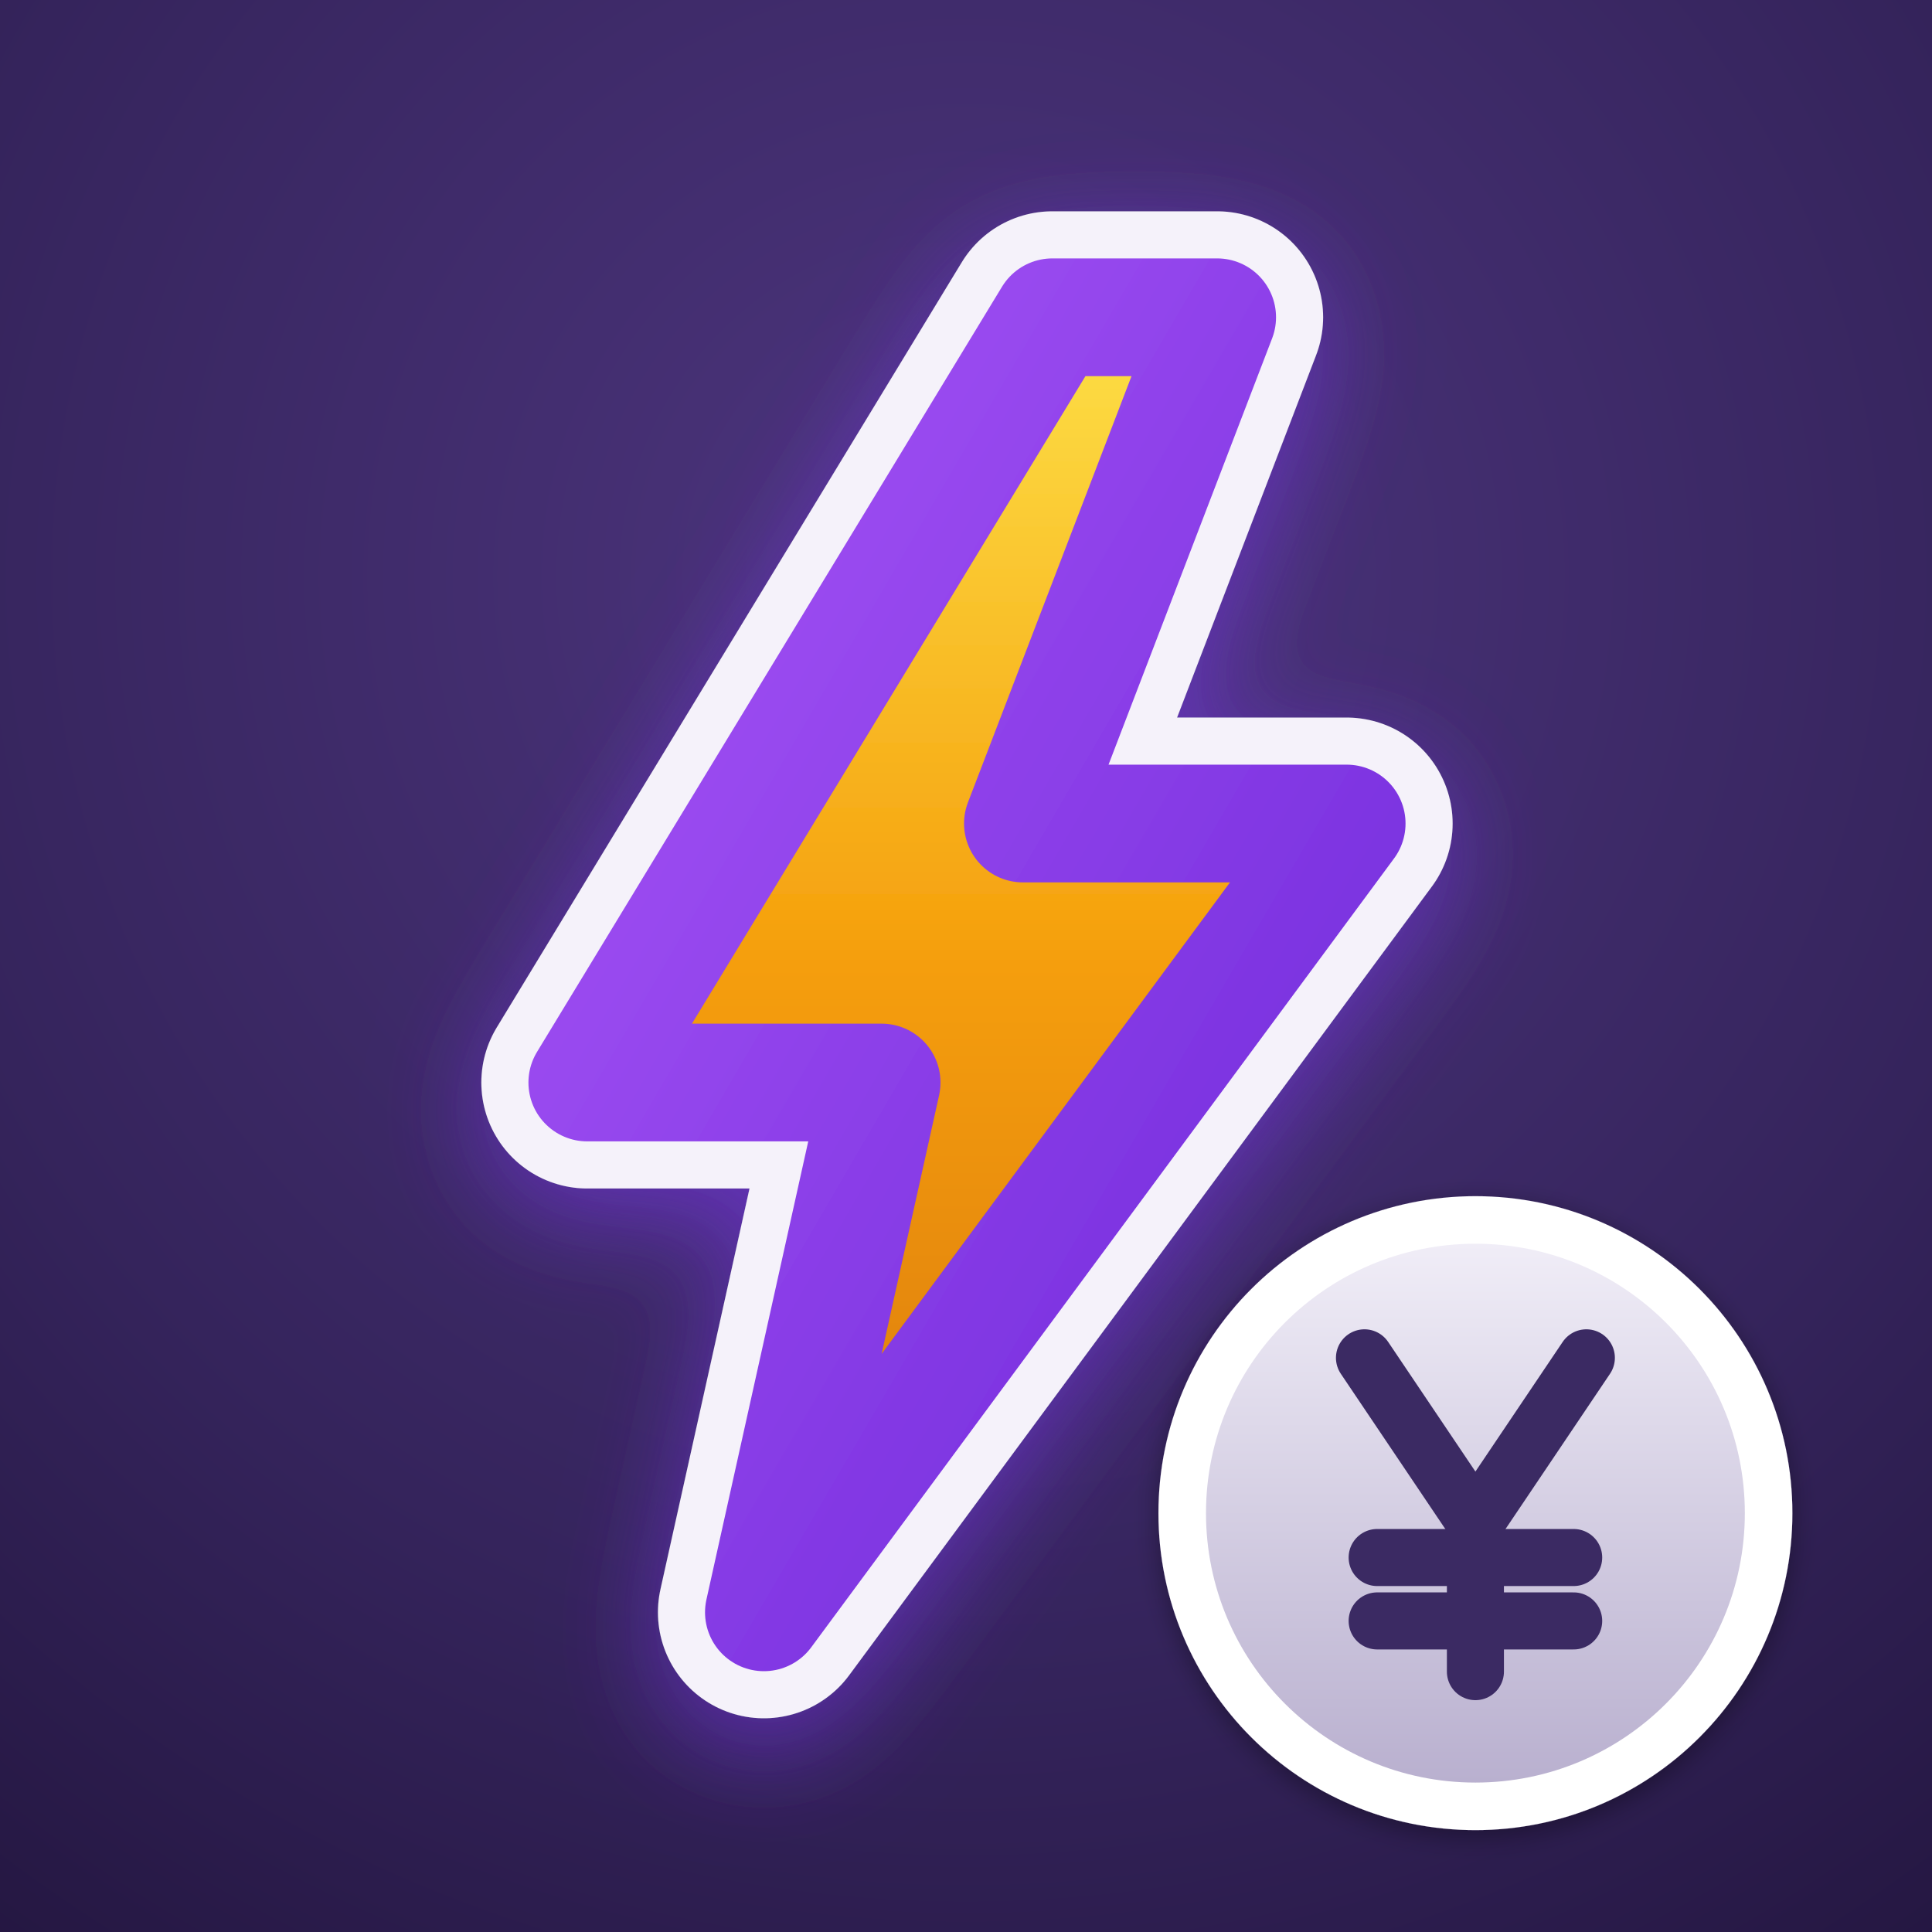
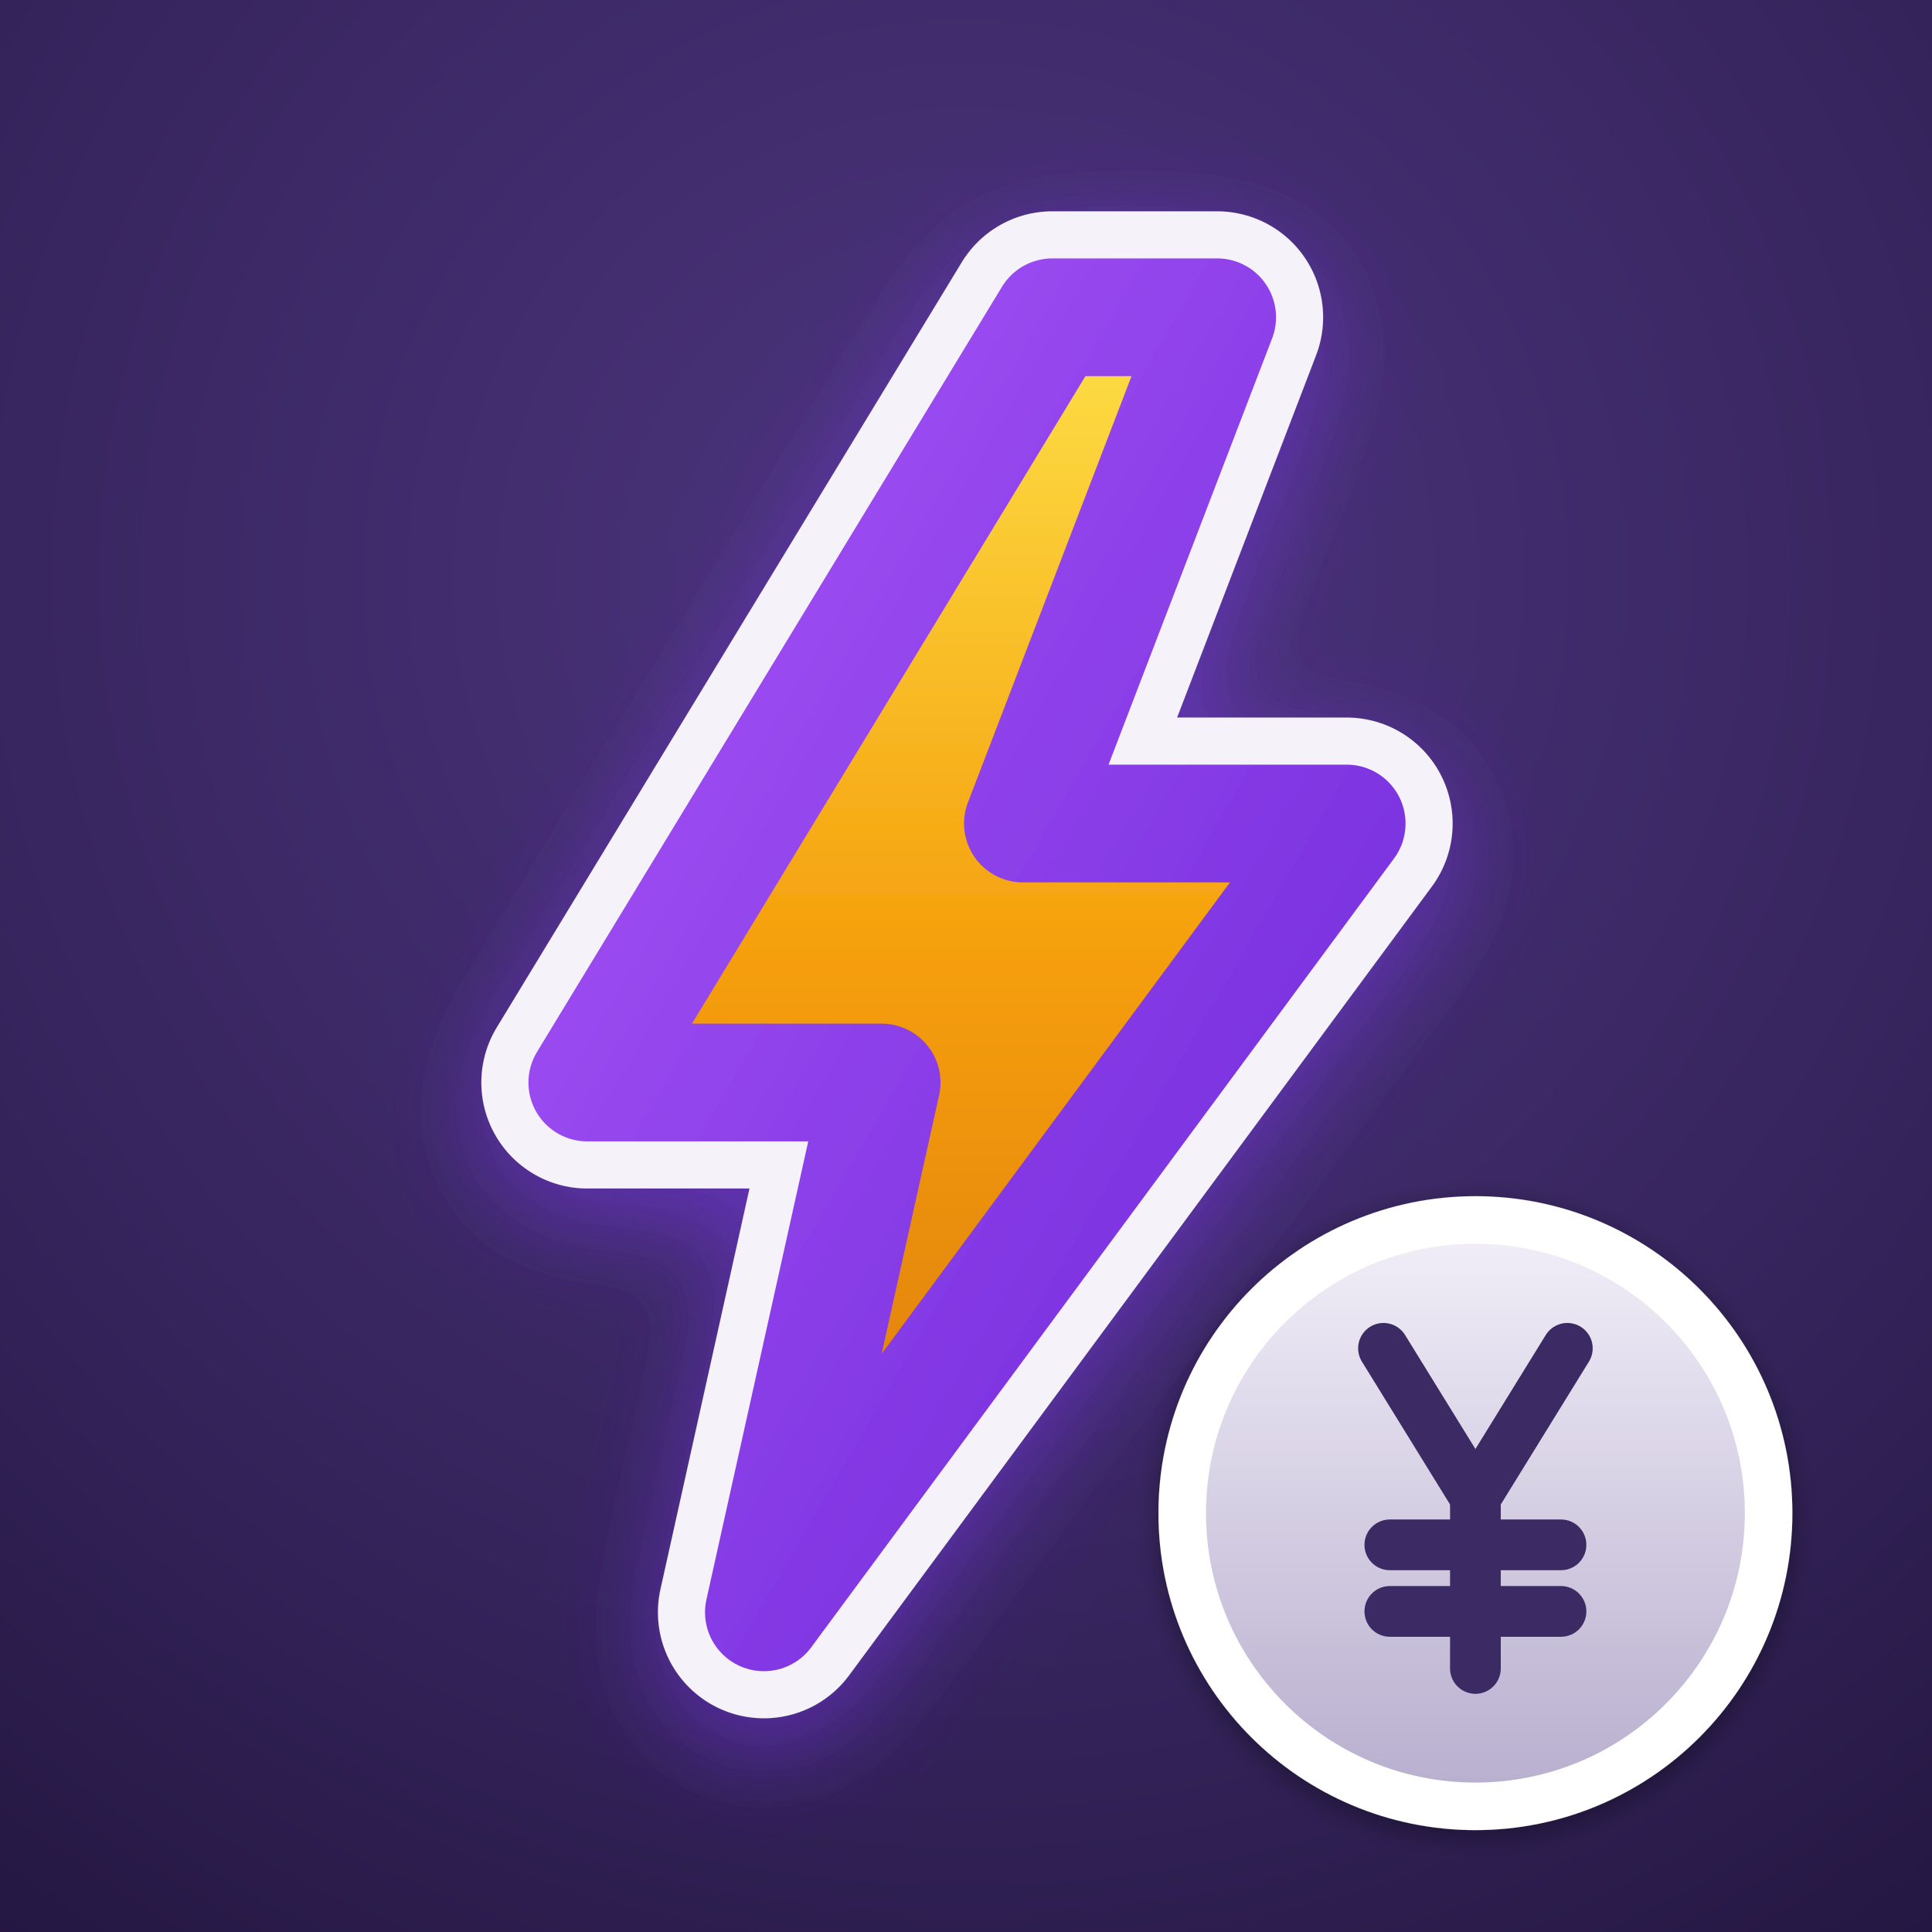
<svg xmlns="http://www.w3.org/2000/svg" width="512" height="512" viewBox="0 0 512 512">
  <defs>
    <radialGradient id="bgr" cx="0.5" cy="0.3" r="1.0">
      <stop offset="0" stop-color="#4d357e" />
      <stop offset="0.55" stop-color="#35245c" />
      <stop offset="1" stop-color="#1d1136" />
    </radialGradient>
    <linearGradient id="bolt" x1="0" y1="0" x2="0" y2="1">
      <stop offset="0" stop-color="#fde047" />
      <stop offset="0.5" stop-color="#f59e0b" />
      <stop offset="1" stop-color="#d97706" />
    </linearGradient>
    <linearGradient id="edge" x1="0" y1="0" x2="1" y2="1">
      <stop offset="0" stop-color="#a855f7" />
      <stop offset="1" stop-color="#6d28d9" />
    </linearGradient>
    <linearGradient id="coin" x1="0" y1="0" x2="0" y2="1">
      <stop offset="0" stop-color="#f0edf7" />
      <stop offset="1" stop-color="#b9b0cf" />
    </linearGradient>
    <filter id="sh" x="-30%" y="-30%" width="160%" height="160%">
      <feDropShadow dx="0" dy="10" stdDeviation="18" flood-color="#7c3aed" flood-opacity="0.6" />
    </filter>
    <filter id="hsh" x="-50%" y="-50%" width="200%" height="200%">
      <feDropShadow dx="0" dy="4" stdDeviation="8" flood-color="#000" flood-opacity="0.35" />
    </filter>
  </defs>
  <rect width="512" height="512" fill="url(#bgr)" />
  <g transform="translate(48 56) scale(0.78)" filter="url(#sh)">
    <path d="M296 36 L138 296 L238 296 L198 476 L396 208 L286 208 L352 36 Z" fill="none" stroke="#f5f2fa" stroke-width="72" stroke-linejoin="round" />
    <path d="M296 36 L138 296 L238 296 L198 476 L396 208 L286 208 L352 36 Z" fill="url(#bolt)" stroke="url(#edge)" stroke-width="40" stroke-linejoin="round" />
  </g>
  <g transform="translate(391 401) scale(0.42) translate(-256 -256)" filter="url(#hsh)">
    <circle cx="256" cy="256" r="170" fill="none" stroke="#fff" stroke-width="60" />
    <circle cx="256" cy="256" r="170" fill="url(#coin)" />
-     <g fill="none" stroke="#3b2b63" stroke-width="36" stroke-linecap="round">
-       <path d="M186 158 L256 262" />
-       <path d="M326 158 L256 262" />
-       <path d="M256 262 V356" />
-       <path d="M194 284 H318" />
-       <path d="M194 324 H318" />
+     <g fill="none" stroke="#3b2b63" stroke-width="32" stroke-linecap="round">
+       <path d="M198 152 L256 246" />
+       <path d="M314 152 L256 246" />
+       <path d="M256 246 V354" />
+       <path d="M202 276 H310" />
+       <path d="M202 318 H310" />
    </g>
  </g>
</svg>
